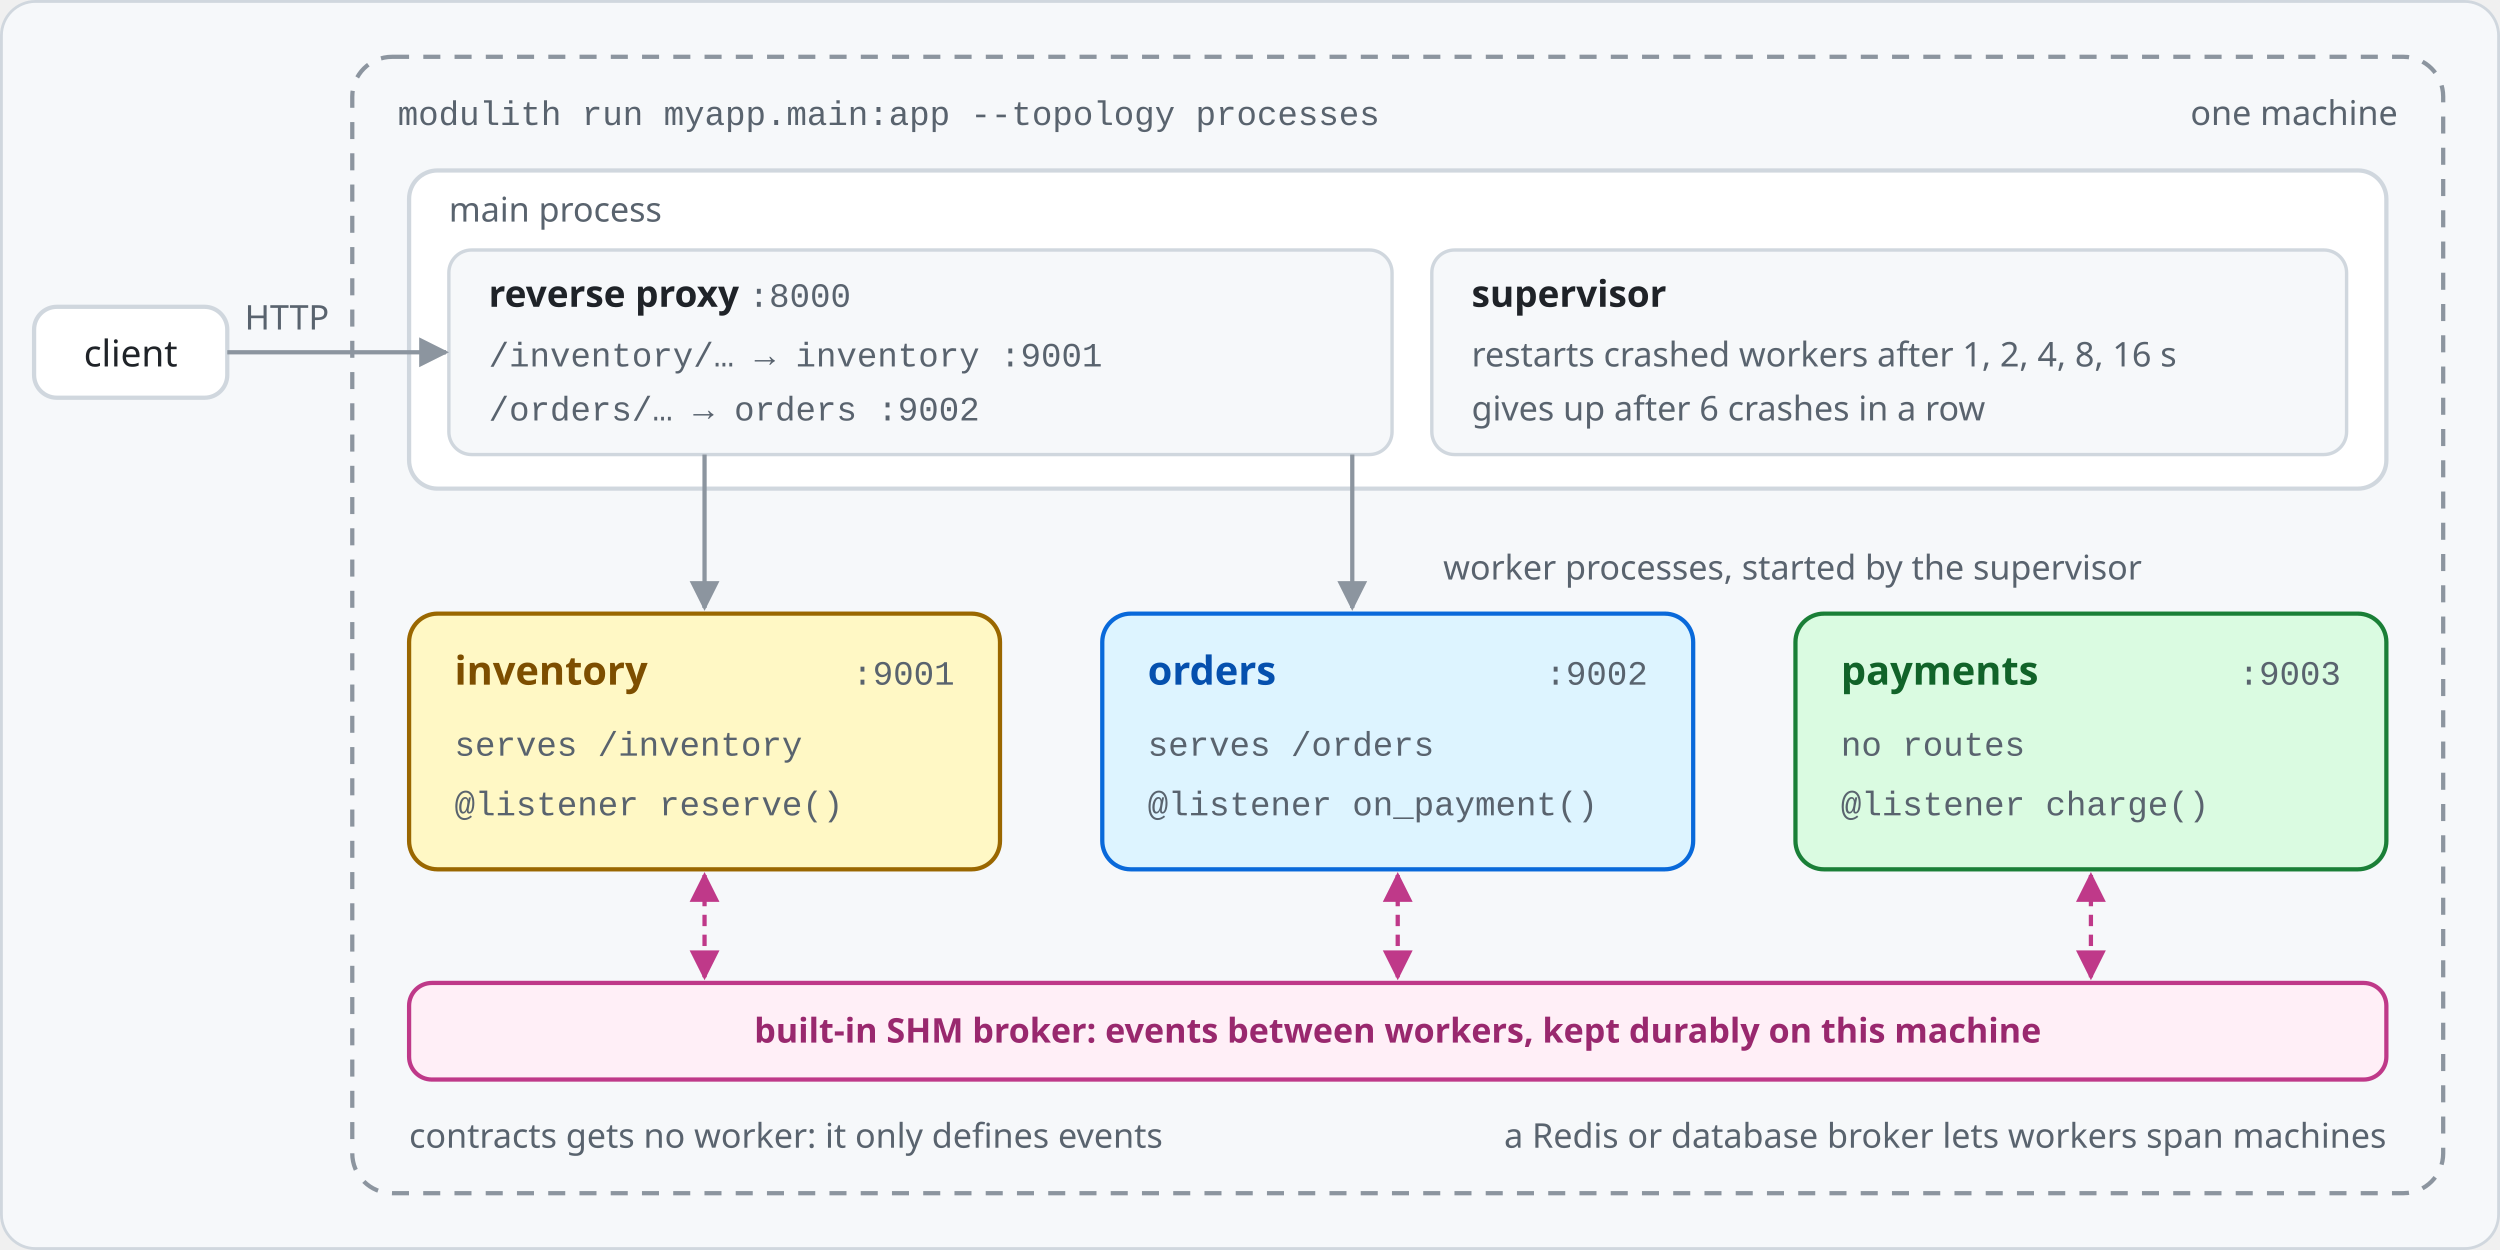
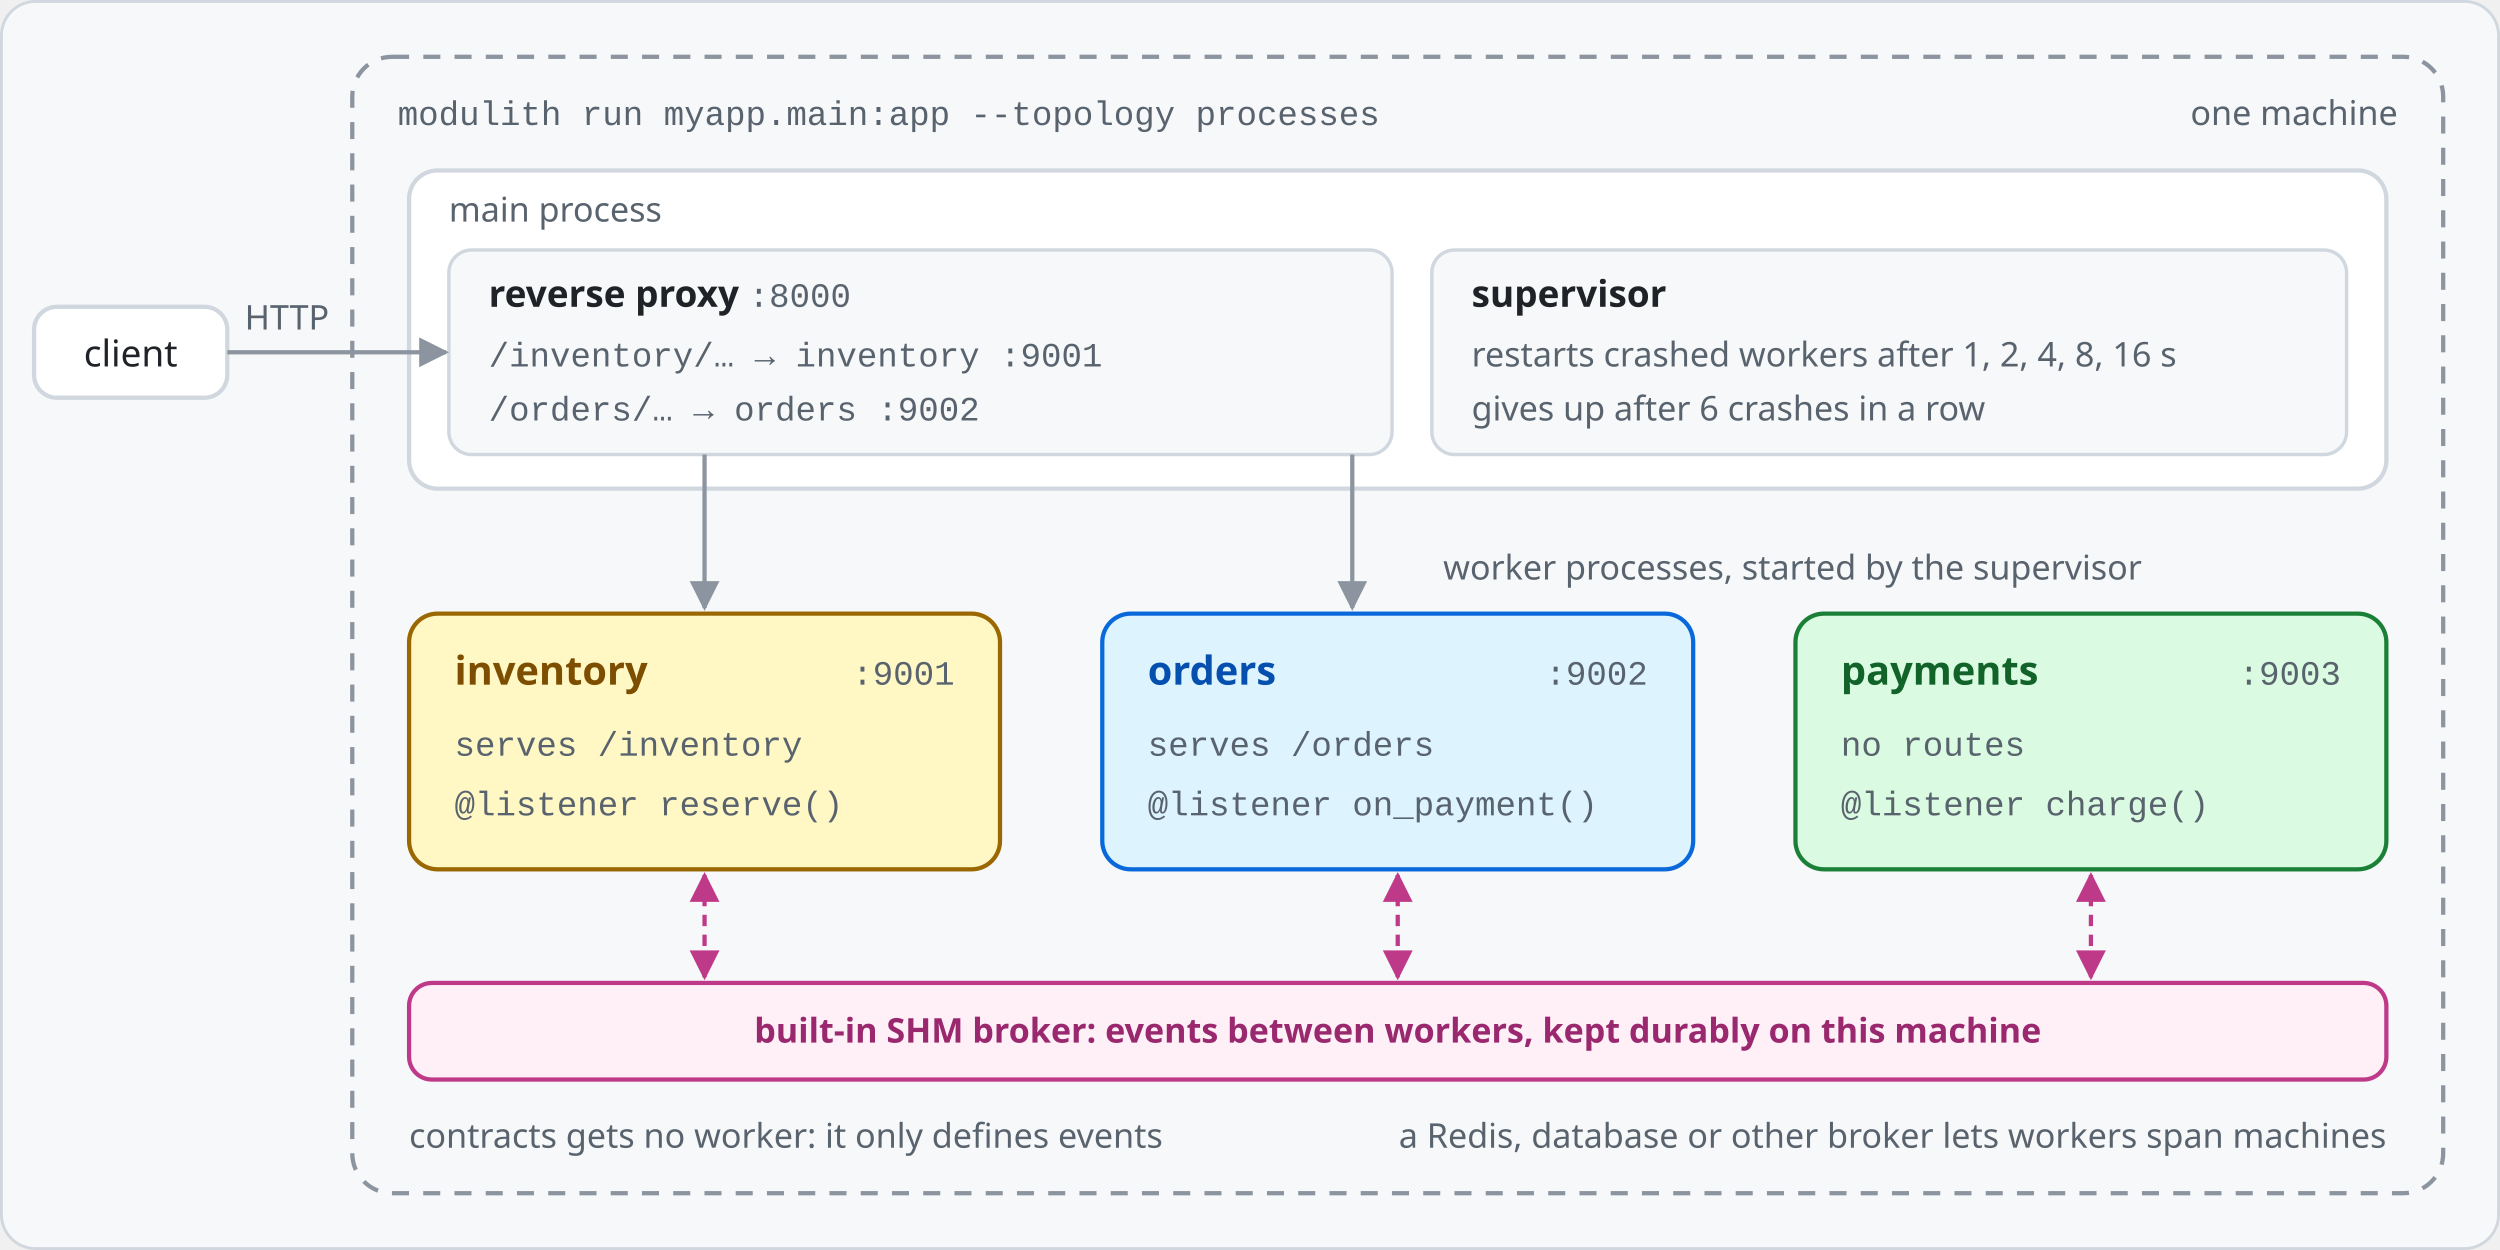
<svg xmlns="http://www.w3.org/2000/svg" width="880" height="440" viewBox="0 0 880 440" role="img" aria-labelledby="proc-title proc-desc">
  <style>
.card{fill:#f6f8fa;stroke:#d0d7de}
.box{fill:#ffffff;stroke:#d0d7de;stroke-width:1.5}
.sub{fill:#f6f8fa;stroke:#d0d7de;stroke-width:1.2}
.machine{fill:none;stroke:#8c959f;stroke-width:1.5;stroke-dasharray:6 5}
.b{font:600 13px -apple-system,BlinkMacSystemFont,"Segoe UI","Noto Sans",Helvetica,Arial,sans-serif;fill:#1f2328}
.t{font:500 13px -apple-system,BlinkMacSystemFont,"Segoe UI","Noto Sans",Helvetica,Arial,sans-serif;fill:#1f2328}
.s{font:400 12px -apple-system,BlinkMacSystemFont,"Segoe UI","Noto Sans",Helvetica,Arial,sans-serif;fill:#59636e}
.c{font:500 12px ui-monospace,SFMono-Regular,"SF Mono",Menlo,Consolas,"Liberation Mono",monospace;fill:#59636e}
.m{font:600 14px -apple-system,BlinkMacSystemFont,"Segoe UI","Noto Sans",Helvetica,Arial,sans-serif}
.orders{fill:#ddf4ff;stroke:#0969da;stroke-width:1.5}.orders-t{fill:#0550ae}
.payments{fill:#dafbe1;stroke:#1a7f37;stroke-width:1.5}.payments-t{fill:#116329}
.inventory{fill:#fff8c5;stroke:#9a6700;stroke-width:1.5}.inventory-t{fill:#7d4e00}
.bus{fill:#ffeff7;stroke:#bf3989;stroke-width:1.5}
.bus-t{font:600 12px -apple-system,BlinkMacSystemFont,"Segoe UI","Noto Sans",Helvetica,Arial,sans-serif;fill:#99286e}
.ev{fill:none;stroke:#bf3989;stroke-width:1.5;stroke-dasharray:4 3}
.evhead{fill:#bf3989}
.wire{fill:none;stroke:#8c959f;stroke-width:1.5}
.head{fill:#8c959f}
@media (prefers-color-scheme:dark){
.card{fill:#161b22;stroke:#30363d}
.box{fill:#0d1117;stroke:#3d444d}
.sub{fill:#161b22;stroke:#3d444d}
.machine{stroke:#656c76}
.b,.t{fill:#e6edf3}
.s,.c{fill:#9198a1}
.orders{fill:#172b45;stroke:#4493f8}.orders-t{fill:#79c0ff}
.payments{fill:#17311f;stroke:#3fb950}.payments-t{fill:#7ee787}
.inventory{fill:#33290f;stroke:#d29922}.inventory-t{fill:#e3b341}
.bus{fill:#36192b;stroke:#db61a2}.bus-t{fill:#ff9bce}
.ev{stroke:#db61a2}.evhead{fill:#db61a2}
.wire{stroke:#656c76}.head{fill:#656c76}
}
</style>
  <defs>
    <marker id="proc-head" viewBox="0 0 10 10" refX="9" refY="5" markerWidth="7" markerHeight="7" orient="auto-start-reverse">
      <path class="head" d="M0,0 L10,5 L0,10 z" />
    </marker>
    <marker id="proc-evhead" viewBox="0 0 10 10" refX="9" refY="5" markerWidth="7" markerHeight="7" orient="auto-start-reverse">
      <path class="evhead" d="M0,0 L10,5 L0,10 z" />
    </marker>
  </defs>
  <rect class="card" x="0.5" y="0.5" width="879" height="439" rx="12" />
  <rect class="machine" x="124" y="20" width="736" height="400" rx="14" />
  <text class="c" x="140" y="44">modulith run myapp.main:app --topology processes</text>
  <text class="s" x="844" y="44" text-anchor="end">one machine</text>
  <rect class="box" x="144" y="60" width="696" height="112" rx="10" />
  <text class="s" x="158" y="78">main process</text>
  <rect class="sub" x="158" y="88" width="332" height="72" rx="8" />
  <text class="b" x="172" y="108">reverse proxy <tspan class="c">:8000</tspan>
  </text>
  <text class="c" x="172" y="129">/inventory/… → inventory :9001</text>
  <text class="c" x="172" y="148">/orders/… → orders :9002</text>
  <rect class="sub" x="504" y="88" width="322" height="72" rx="8" />
  <text class="b" x="518" y="108">supervisor</text>
  <text class="s" x="518" y="129">restarts crashed workers after 1, 2, 4, 8, 16 s</text>
  <text class="s" x="518" y="148">gives up after 6 crashes in a row</text>
  <rect class="box" x="12" y="108" width="68" height="32" rx="8" />
  <text class="t" x="46" y="129" text-anchor="middle">client</text>
  <text class="s" x="101" y="116" text-anchor="middle">HTTP</text>
  <path class="wire" d="M80 124 H157" marker-end="url(#proc-head)" />
  <path class="wire" d="M248 160 V214" marker-end="url(#proc-head)" />
  <path class="wire" d="M476 160 V214" marker-end="url(#proc-head)" />
  <text class="s" x="508" y="204">worker processes, started by the supervisor</text>
  <rect class="inventory" x="144" y="216" width="208" height="90" rx="10" />
  <text class="m inventory-t" x="160" y="241">inventory</text>
  <text class="c" x="336" y="241" text-anchor="end">:9001</text>
  <text class="c" x="160" y="266">serves /inventory</text>
  <text class="c" x="160" y="287">@listener reserve()</text>
  <rect class="orders" x="388" y="216" width="208" height="90" rx="10" />
  <text class="m orders-t" x="404" y="241">orders</text>
  <text class="c" x="580" y="241" text-anchor="end">:9002</text>
  <text class="c" x="404" y="266">serves /orders</text>
  <text class="c" x="404" y="287">@listener on_payment()</text>
  <rect class="payments" x="632" y="216" width="208" height="90" rx="10" />
  <text class="m payments-t" x="648" y="241">payments</text>
  <text class="c" x="824" y="241" text-anchor="end">:9003</text>
  <text class="c" x="648" y="266">no routes</text>
  <text class="c" x="648" y="287">@listener charge()</text>
  <path class="ev" d="M248 308 V344" marker-start="url(#proc-evhead)" marker-end="url(#proc-evhead)" />
  <path class="ev" d="M492 308 V344" marker-start="url(#proc-evhead)" marker-end="url(#proc-evhead)" />
  <path class="ev" d="M736 308 V344" marker-start="url(#proc-evhead)" marker-end="url(#proc-evhead)" />
  <rect class="bus" x="144" y="346" width="696" height="34" rx="8" />
  <text class="bus-t" x="492" y="367" text-anchor="middle">built-in SHM broker: events between workers, kept durably on this machine</text>
  <text class="s" x="144" y="404">contracts gets no worker: it only defines events</text>
-   <text class="s" x="840" y="404" text-anchor="end">a Redis or database broker lets workers span machines</text>
+   <text class="s" x="840" y="404" text-anchor="end">a Redis, database or other broker lets workers span machines</text>
</svg>
